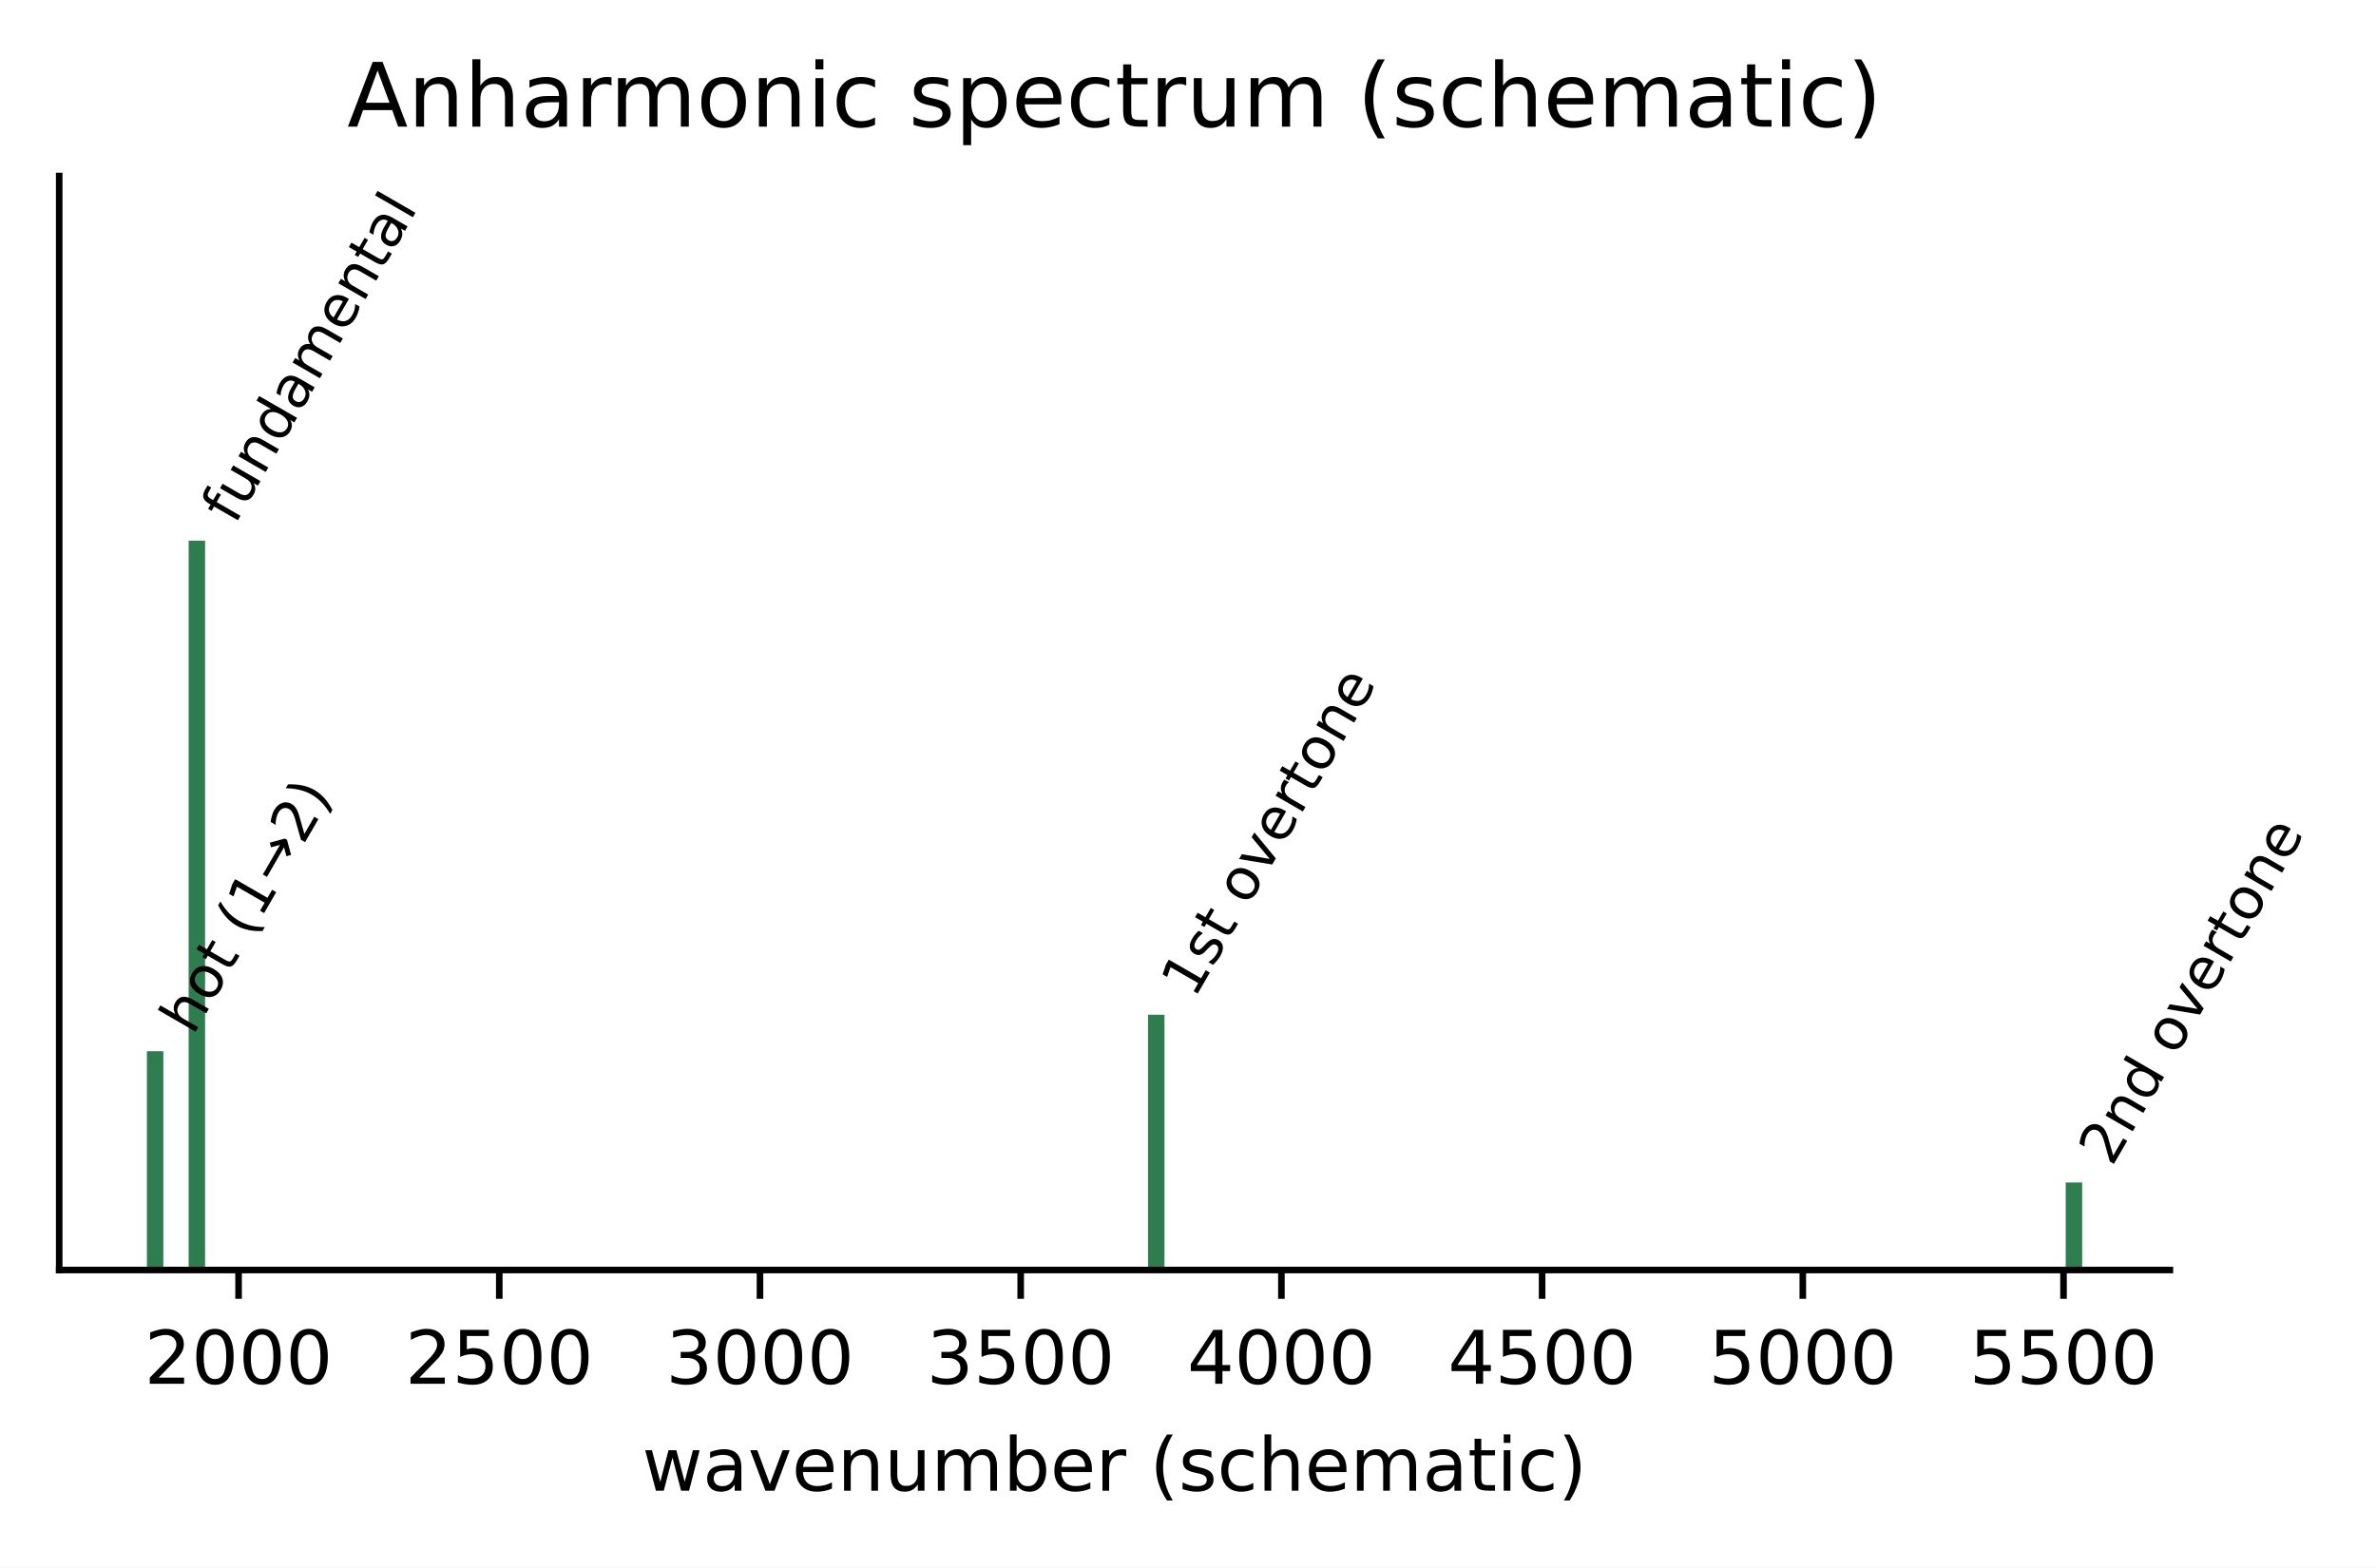
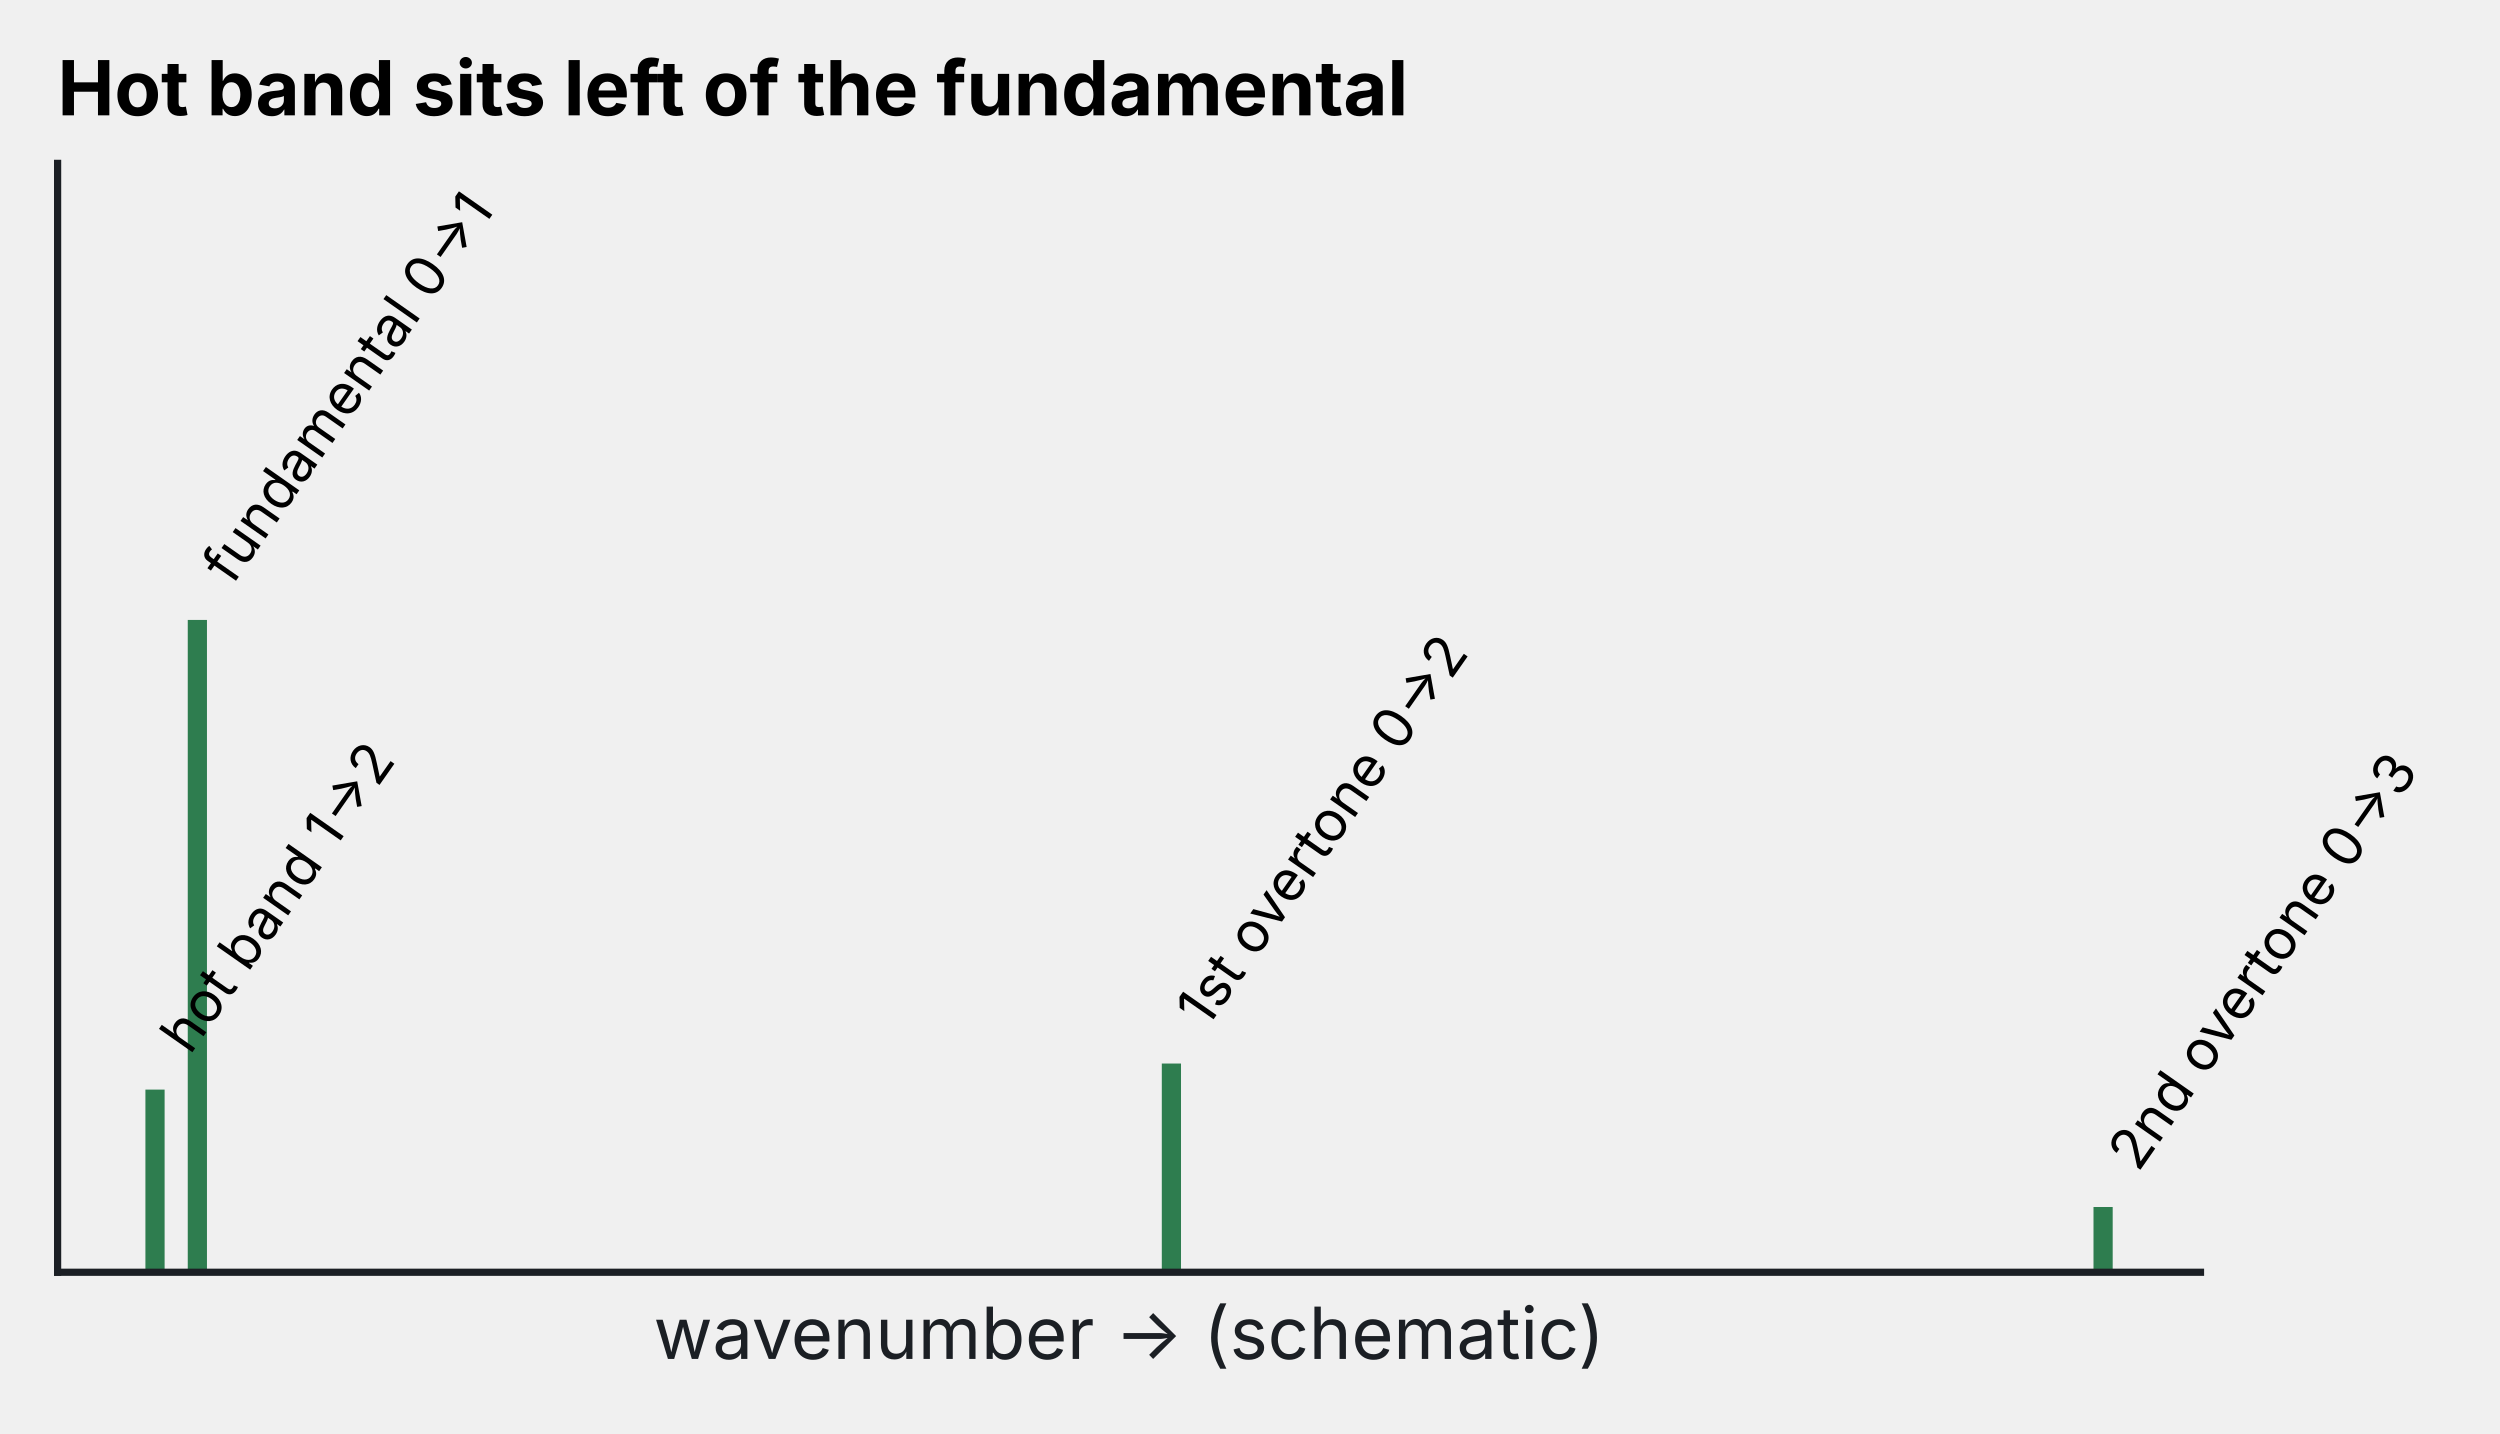
- <svg xmlns="http://www.w3.org/2000/svg" xmlns:xlink="http://www.w3.org/1999/xlink" width="288.946pt" height="190.663pt" viewBox="0 0 288.946 190.663" version="1.1">
+ <svg xmlns="http://www.w3.org/2000/svg" width="312.474pt" height="179.219pt" viewBox="0 0 312.474 179.219" version="1.1">
  <defs>
    <style type="text/css">*{stroke-linejoin: round; stroke-linecap: butt}</style>
  </defs>
  <g id="figure_1">
    <g id="patch_1">
-       <path d="M 0 190.663  L 288.946 190.663  L 288.946 0  L 0 0  z " style="fill: #ffffff" />
+       <path d="M 0 179.219  L 312.474 179.219  L 312.474 0  L 0 0  L 0 179.219  z " style="fill: none" />
    </g>
    <g id="axes_1">
      <g id="patch_2">
-         <path d="M 7.2 154.462  L 263.88 154.462  L 263.88 21.406  L 7.2 21.406  z " style="fill: #ffffff" />
+         <path d="M 7.2 159.019  L 275.04 159.019  L 275.04 20.419  L 7.2 20.419  L 7.2 159.019  z " style="fill: none" />
      </g>
      <g id="matplotlib.axis_1">
-         <g id="xtick_1">
-           <g id="line2d_1">
-             <defs>
-               <path id="m93a3b7b0f8" d="M 0 0  L 0 3.5  " style="stroke: #000000; stroke-width: 0.8" />
-             </defs>
-             <g>
-               <use xlink:href="#m93a3b7b0f8" x="29.013" y="154.462" style="stroke: #000000; stroke-width: 0.8" />
-             </g>
-           </g>
-           <g id="text_1">
-             <text style="font-size: 9px; font-family: 'DejaVu Sans', 'Bitstream Vera Sans', 'Computer Modern Sans Serif', 'Lucida Grande', 'Verdana', 'Geneva', 'Lucid', 'Arial', 'Helvetica', 'Avant Garde', sans-serif; text-anchor: middle" x="29.013" y="168.3" transform="rotate(-0 29.01273 168.3002)">2000</text>
-           </g>
-         </g>
-         <g id="xtick_2">
-           <g id="line2d_2">
-             <g>
-               <use xlink:href="#m93a3b7b0f8" x="60.717" y="154.462" style="stroke: #000000; stroke-width: 0.8" />
-             </g>
-           </g>
-           <g id="text_2">
-             <text style="font-size: 9px; font-family: 'DejaVu Sans', 'Bitstream Vera Sans', 'Computer Modern Sans Serif', 'Lucida Grande', 'Verdana', 'Geneva', 'Lucid', 'Arial', 'Helvetica', 'Avant Garde', sans-serif; text-anchor: middle" x="60.717" y="168.3" transform="rotate(-0 60.71727 168.3002)">2500</text>
-           </g>
-         </g>
-         <g id="xtick_3">
-           <g id="line2d_3">
-             <g>
-               <use xlink:href="#m93a3b7b0f8" x="92.422" y="154.462" style="stroke: #000000; stroke-width: 0.8" />
-             </g>
-           </g>
-           <g id="text_3">
-             <text style="font-size: 9px; font-family: 'DejaVu Sans', 'Bitstream Vera Sans', 'Computer Modern Sans Serif', 'Lucida Grande', 'Verdana', 'Geneva', 'Lucid', 'Arial', 'Helvetica', 'Avant Garde', sans-serif; text-anchor: middle" x="92.422" y="168.3" transform="rotate(-0 92.42182 168.3002)">3000</text>
-           </g>
-         </g>
-         <g id="xtick_4">
-           <g id="line2d_4">
-             <g>
-               <use xlink:href="#m93a3b7b0f8" x="124.126" y="154.462" style="stroke: #000000; stroke-width: 0.8" />
-             </g>
-           </g>
-           <g id="text_4">
-             <text style="font-size: 9px; font-family: 'DejaVu Sans', 'Bitstream Vera Sans', 'Computer Modern Sans Serif', 'Lucida Grande', 'Verdana', 'Geneva', 'Lucid', 'Arial', 'Helvetica', 'Avant Garde', sans-serif; text-anchor: middle" x="124.126" y="168.3" transform="rotate(-0 124.1264 168.3002)">3500</text>
-           </g>
-         </g>
-         <g id="xtick_5">
-           <g id="line2d_5">
-             <g>
-               <use xlink:href="#m93a3b7b0f8" x="155.831" y="154.462" style="stroke: #000000; stroke-width: 0.8" />
-             </g>
-           </g>
-           <g id="text_5">
-             <text style="font-size: 9px; font-family: 'DejaVu Sans', 'Bitstream Vera Sans', 'Computer Modern Sans Serif', 'Lucida Grande', 'Verdana', 'Geneva', 'Lucid', 'Arial', 'Helvetica', 'Avant Garde', sans-serif; text-anchor: middle" x="155.831" y="168.3" transform="rotate(-0 155.8309 168.3002)">4000</text>
-           </g>
-         </g>
-         <g id="xtick_6">
-           <g id="line2d_6">
-             <g>
-               <use xlink:href="#m93a3b7b0f8" x="187.535" y="154.462" style="stroke: #000000; stroke-width: 0.8" />
-             </g>
-           </g>
-           <g id="text_6">
-             <text style="font-size: 9px; font-family: 'DejaVu Sans', 'Bitstream Vera Sans', 'Computer Modern Sans Serif', 'Lucida Grande', 'Verdana', 'Geneva', 'Lucid', 'Arial', 'Helvetica', 'Avant Garde', sans-serif; text-anchor: middle" x="187.535" y="168.3" transform="rotate(-0 187.5355 168.3002)">4500</text>
-           </g>
-         </g>
-         <g id="xtick_7">
-           <g id="line2d_7">
-             <g>
-               <use xlink:href="#m93a3b7b0f8" x="219.24" y="154.462" style="stroke: #000000; stroke-width: 0.8" />
-             </g>
-           </g>
-           <g id="text_7">
-             <text style="font-size: 9px; font-family: 'DejaVu Sans', 'Bitstream Vera Sans', 'Computer Modern Sans Serif', 'Lucida Grande', 'Verdana', 'Geneva', 'Lucid', 'Arial', 'Helvetica', 'Avant Garde', sans-serif; text-anchor: middle" x="219.24" y="168.3" transform="rotate(-0 219.24 168.3002)">5000</text>
-           </g>
-         </g>
-         <g id="xtick_8">
-           <g id="line2d_8">
-             <g>
-               <use xlink:href="#m93a3b7b0f8" x="250.945" y="154.462" style="stroke: #000000; stroke-width: 0.8" />
-             </g>
-           </g>
-           <g id="text_8">
-             <text style="font-size: 9px; font-family: 'DejaVu Sans', 'Bitstream Vera Sans', 'Computer Modern Sans Serif', 'Lucida Grande', 'Verdana', 'Geneva', 'Lucid', 'Arial', 'Helvetica', 'Avant Garde', sans-serif; text-anchor: middle" x="250.945" y="168.3" transform="rotate(-0 250.9445 168.3002)">5500</text>
-           </g>
-         </g>
-         <g id="text_9">
-           <text style="font-size: 9px; font-family: 'DejaVu Sans', 'Bitstream Vera Sans', 'Computer Modern Sans Serif', 'Lucida Grande', 'Verdana', 'Geneva', 'Lucid', 'Arial', 'Helvetica', 'Avant Garde', sans-serif; text-anchor: middle" x="135.54" y="181.301" transform="rotate(-0 135.54 181.3009)">wavenumber (schematic)</text>
+         <g id="text_1">
+           <text style="font-size: 9px; font-family:Inter, sans-serif; text-anchor: middle; fill: #1b1f24" x="141.12" y="169.857" transform="rotate(-0 141.12 169.8571)">wavenumber →  (schematic)</text>
        </g>
      </g>
      <g id="matplotlib.axis_2" />
      <g id="LineCollection_1">
-         <path d="M 18.867 154.462  L 18.867 127.851  " clip-path="url(#p3f25eb6539)" style="fill: none; stroke: #2e7d4f; stroke-width: 2" />
+         <path d="M 19.375 159.019  L 19.375 136.19  " clip-path="url(#p945ba78bfe)" style="fill: none; stroke: #2e7d4f; stroke-width: 2.4" />
      </g>
      <g id="LineCollection_2">
-         <path d="M 23.94 154.462  L 23.94 65.758  " clip-path="url(#p3f25eb6539)" style="fill: none; stroke: #2e7d4f; stroke-width: 2" />
+         <path d="M 24.668 159.019  L 24.668 77.489  " clip-path="url(#p945ba78bfe)" style="fill: none; stroke: #2e7d4f; stroke-width: 2.4" />
      </g>
      <g id="LineCollection_3">
-         <path d="M 140.613 154.462  L 140.613 123.416  " clip-path="url(#p3f25eb6539)" style="fill: none; stroke: #2e7d4f; stroke-width: 2" />
+         <path d="M 146.413 159.019  L 146.413 132.929  " clip-path="url(#p945ba78bfe)" style="fill: none; stroke: #2e7d4f; stroke-width: 2.4" />
      </g>
      <g id="LineCollection_4">
-         <path d="M 252.213 154.462  L 252.213 143.818  " clip-path="url(#p3f25eb6539)" style="fill: none; stroke: #2e7d4f; stroke-width: 2" />
+         <path d="M 262.865 159.019  L 262.865 150.866  " clip-path="url(#p945ba78bfe)" style="fill: none; stroke: #2e7d4f; stroke-width: 2.4" />
      </g>
      <g id="patch_3">
-         <path d="M 7.2 154.462  L 7.2 21.406  " style="fill: none; stroke: #000000; stroke-width: 0.8; stroke-linejoin: miter; stroke-linecap: square" />
+         <path d="M 7.2 159.019  L 7.2 20.419  " style="fill: none; stroke: #1b1f24; stroke-width: 0.9; stroke-linejoin: miter; stroke-linecap: square" />
      </g>
      <g id="patch_4">
-         <path d="M 7.2 154.462  L 263.88 154.462  " style="fill: none; stroke: #000000; stroke-width: 0.8; stroke-linejoin: miter; stroke-linecap: square" />
+         <path d="M 7.2 159.019  L 275.04 159.019  " style="fill: none; stroke: #1b1f24; stroke-width: 0.9; stroke-linejoin: miter; stroke-linecap: square" />
      </g>
-       <g id="text_10">
-         <text style="font-size: 7px; font-family: 'DejaVu Sans', 'Bitstream Vera Sans', 'Computer Modern Sans Serif', 'Lucida Grande', 'Verdana', 'Geneva', 'Lucid', 'Arial', 'Helvetica', 'Avant Garde', sans-serif" transform="translate(23.47358 126.0308) rotate(-60)">hot (1→2)</text>
+       <g id="text_2">
+         <text style="font-size: 7px; font-family:Inter, sans-serif" transform="translate(23.73154 131.9646) rotate(-55)">hot band 1→2</text>
      </g>
-       <g id="text_11">
-         <text style="font-size: 7px; font-family: 'DejaVu Sans', 'Bitstream Vera Sans', 'Computer Modern Sans Serif', 'Lucida Grande', 'Verdana', 'Geneva', 'Lucid', 'Arial', 'Helvetica', 'Avant Garde', sans-serif" transform="translate(28.54631 63.93801) rotate(-60)">fundamental</text>
+       <g id="text_3">
+         <text style="font-size: 7px; font-family:Inter, sans-serif" transform="translate(29.02482 73.26338) rotate(-55)">fundamental 0→1</text>
      </g>
-       <g id="text_12">
-         <text style="font-size: 7px; font-family: 'DejaVu Sans', 'Bitstream Vera Sans', 'Computer Modern Sans Serif', 'Lucida Grande', 'Verdana', 'Geneva', 'Lucid', 'Arial', 'Helvetica', 'Avant Garde', sans-serif" transform="translate(145.2186 121.5956) rotate(-60)">1st overtone</text>
+       <g id="text_4">
+         <text style="font-size: 7px; font-family:Inter, sans-serif" transform="translate(150.7698 128.7034) rotate(-55)">1st overtone 0→2</text>
      </g>
-       <g id="text_13">
-         <text style="font-size: 7px; font-family: 'DejaVu Sans', 'Bitstream Vera Sans', 'Computer Modern Sans Serif', 'Lucida Grande', 'Verdana', 'Geneva', 'Lucid', 'Arial', 'Helvetica', 'Avant Garde', sans-serif" transform="translate(256.819 141.9975) rotate(-60)">2nd overtone</text>
+       <g id="text_5">
+         <text style="font-size: 7px; font-family:Inter, sans-serif" transform="translate(267.2224 146.6398) rotate(-55)">2nd overtone 0→3</text>
      </g>
-       <g id="text_14">
-         <text style="font-size: 10.8px; font-family: 'DejaVu Sans', 'Bitstream Vera Sans', 'Computer Modern Sans Serif', 'Lucida Grande', 'Verdana', 'Geneva', 'Lucid', 'Arial', 'Helvetica', 'Avant Garde', sans-serif; text-anchor: middle" x="135.54" y="15.406" transform="rotate(-0 135.54 15.40631)">Anharmonic spectrum (schematic)</text>
+       <g id="text_6">
+         <text style="font-weight: 700; font-size: 9.5px; font-family:Inter, sans-serif; text-anchor: start" x="7.2" y="14.419" transform="rotate(-0 7.2 14.41852)">Hot band sits left of the fundamental</text>
      </g>
    </g>
  </g>
  <defs>
-     <clipPath id="p3f25eb6539">
-       <rect x="7.2" y="21.406" width="256.68" height="133.056" />
+     <clipPath id="p945ba78bfe">
+       <rect x="7.2" y="20.419" width="267.84" height="138.6" />
    </clipPath>
  </defs>
</svg>
